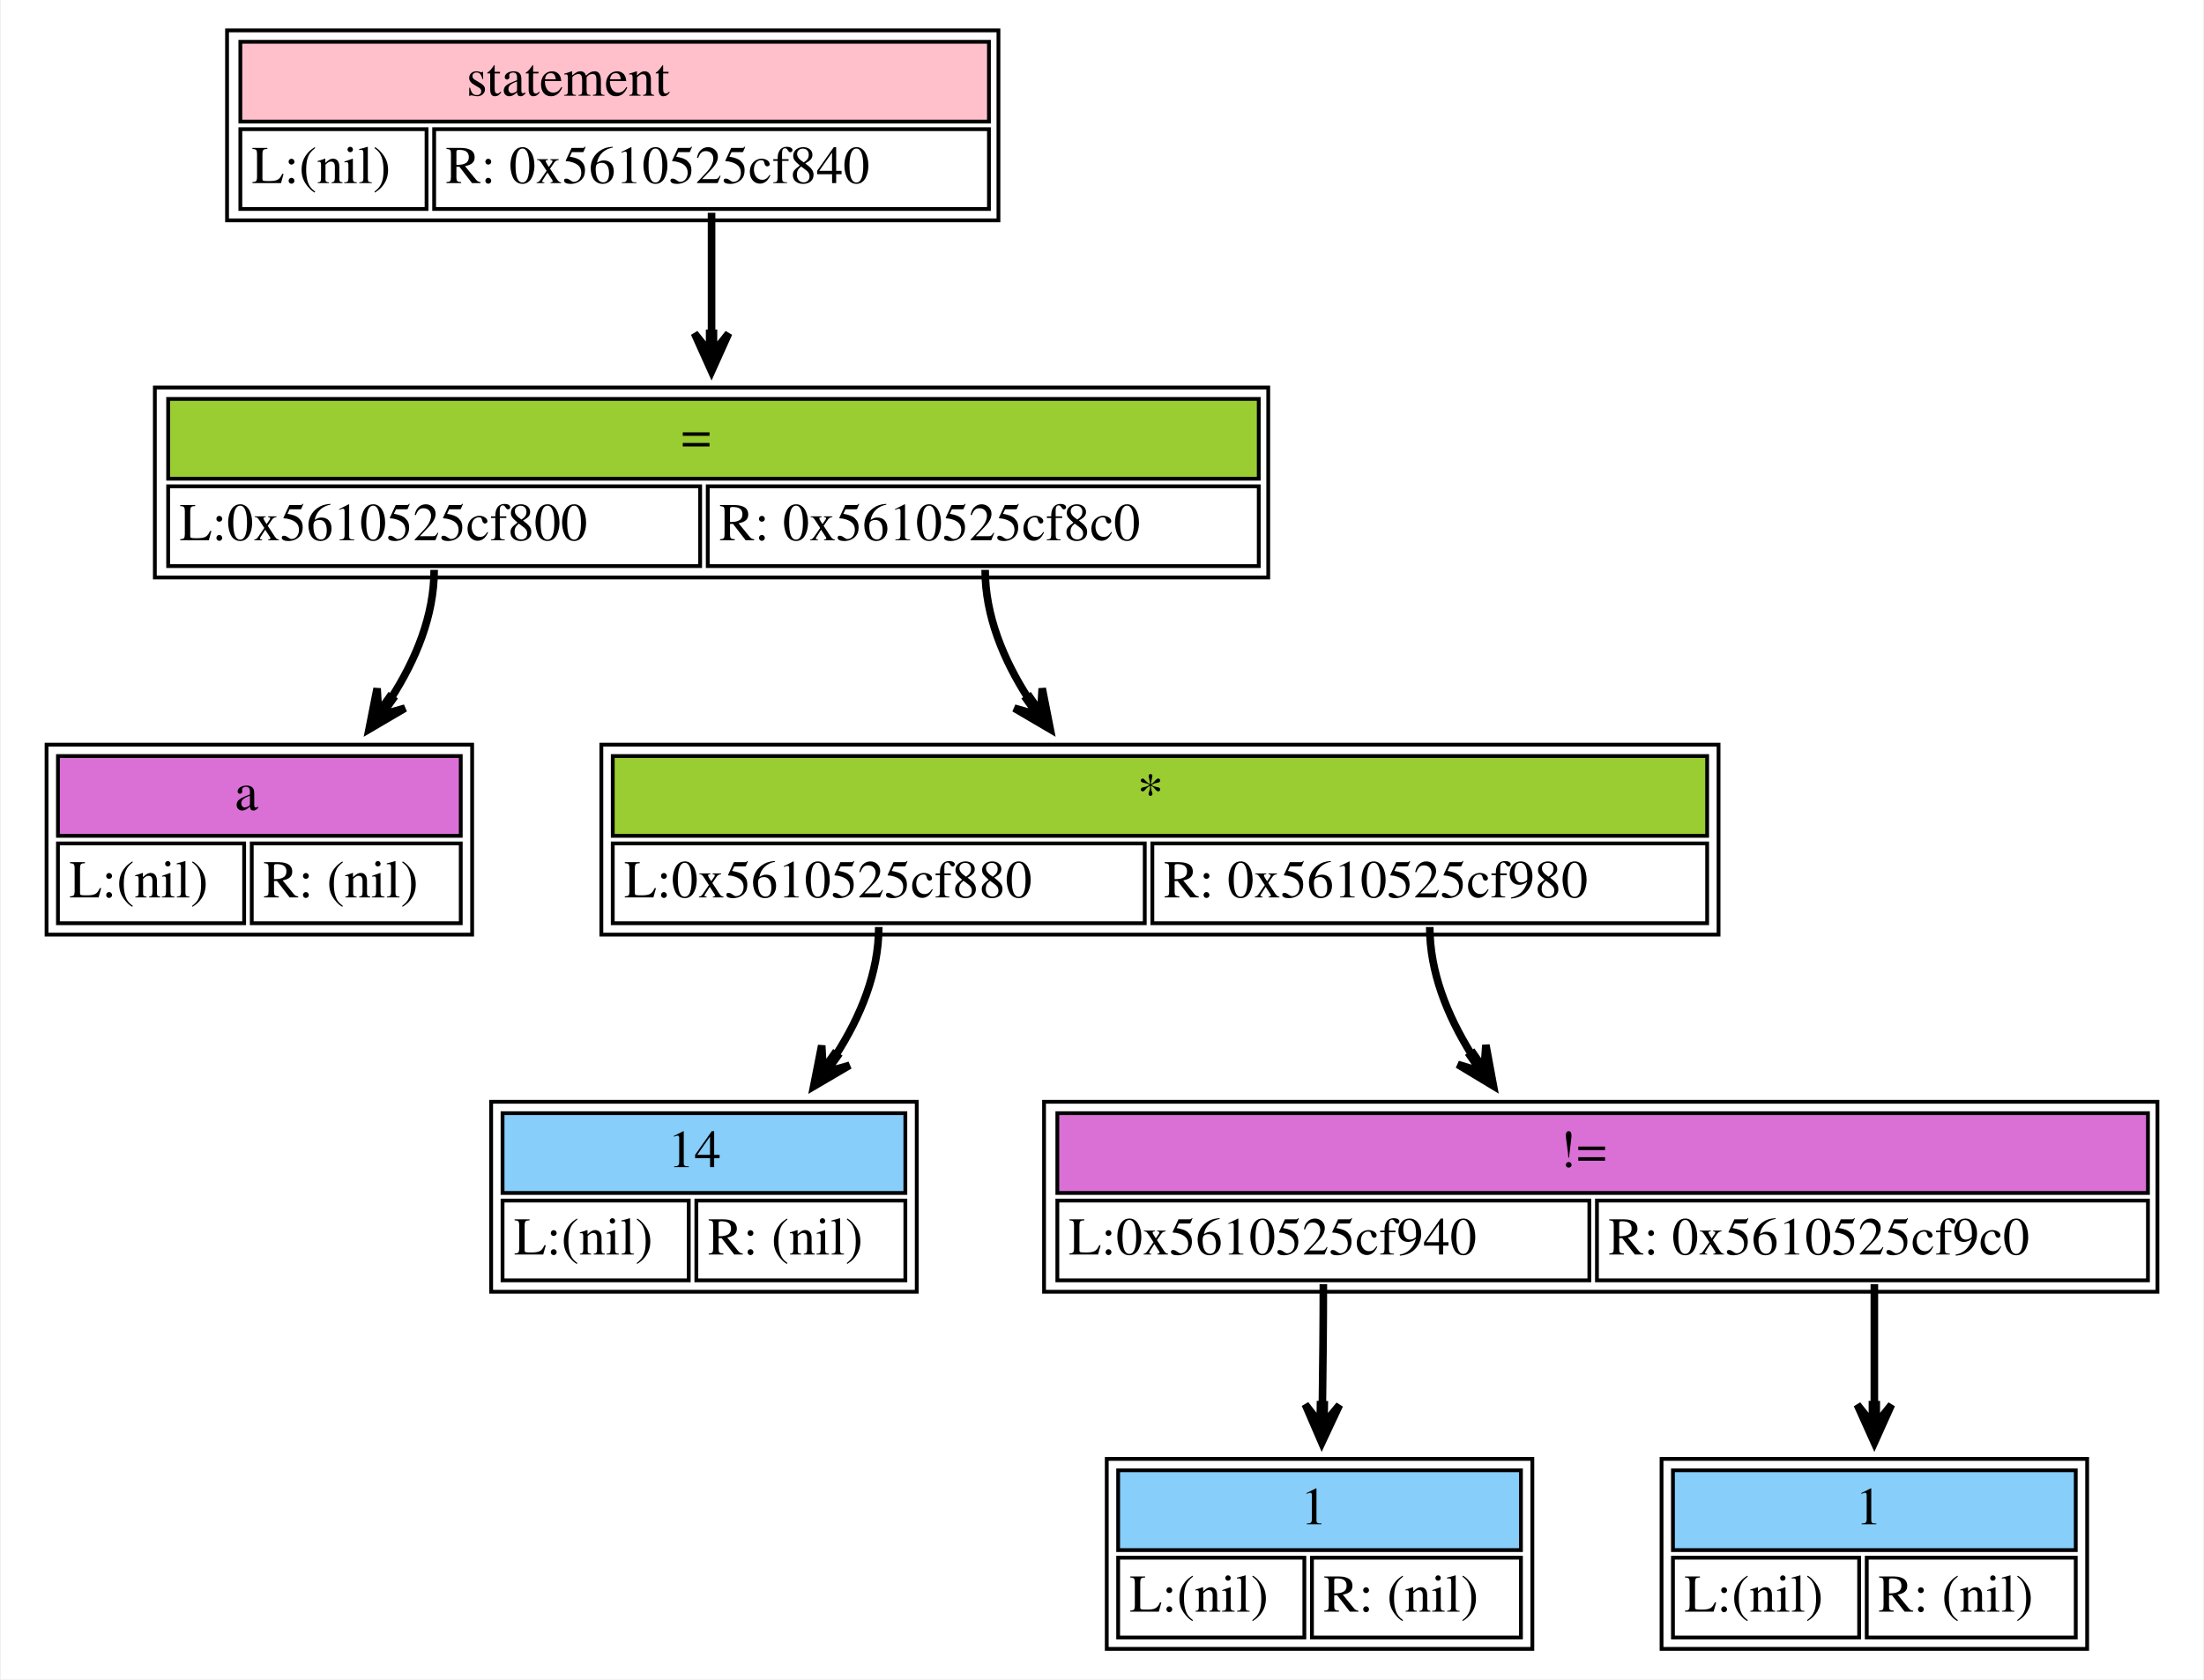
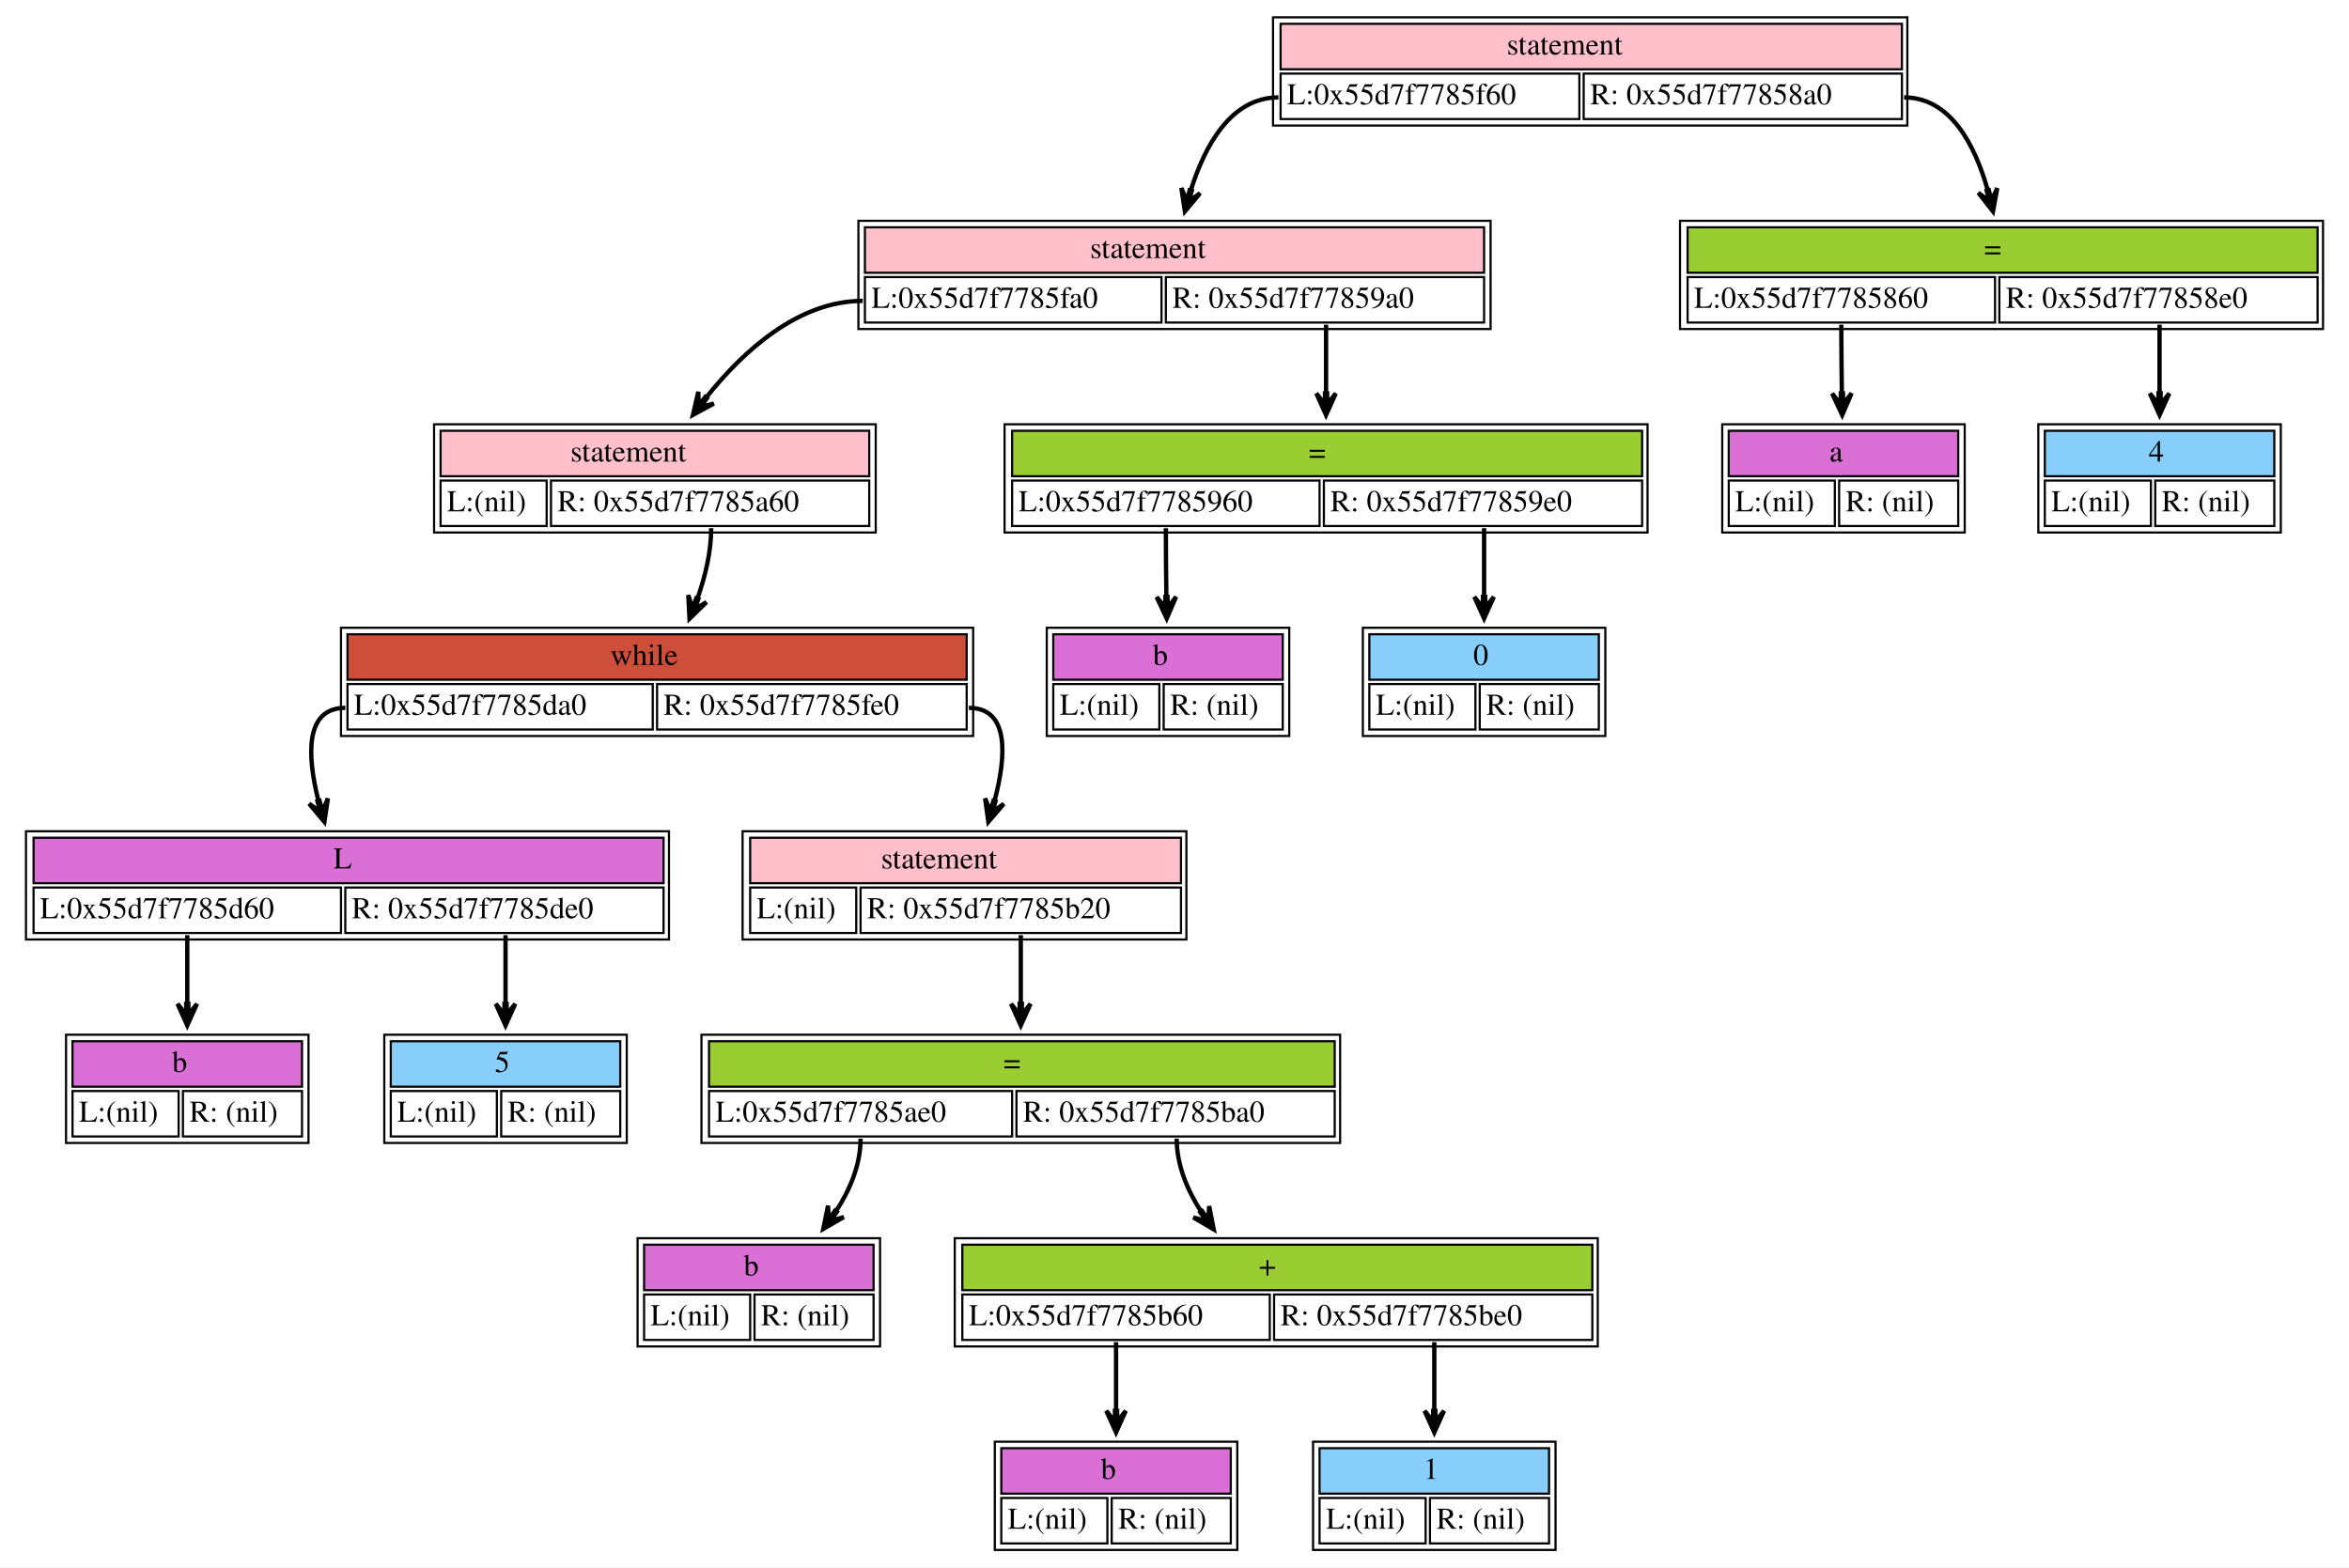
- <svg xmlns="http://www.w3.org/2000/svg" width="580pt" height="442pt" viewBox="0.00 0.00 579.50 442.00">
-   <g id="graph0" class="graph" transform="scale(1 1) rotate(0) translate(4 438)">
-     <polygon fill="white" stroke="transparent" points="-4,4 -4,-438 575.5,-438 575.5,4 -4,4" />
+ <svg xmlns="http://www.w3.org/2000/svg" width="1085pt" height="724pt" viewBox="0.00 0.00 1085.00 724.00">
+   <g id="graph0" class="graph" transform="scale(1 1) rotate(0) translate(4 720)">
+     <polygon fill="white" stroke="transparent" points="-4,4 -4,-720 1081,-720 1081,4 -4,4" />
    <g id="node1" class="node">
-       <polygon fill="pink" stroke="transparent" points="59,-406 59,-427 256,-427 256,-406 59,-406" />
-       <polygon fill="none" stroke="black" points="59,-406 59,-427 256,-427 256,-406 59,-406" />
-       <text text-anchor="start" x="118.5" y="-412.8" font-family="Times,serif" font-size="14.00"> statement</text>
-       <polygon fill="none" stroke="black" points="59,-383 59,-404 108,-404 108,-383 59,-383" />
-       <text text-anchor="start" x="62" y="-389.8" font-family="Times,serif" font-size="14.00">L:(nil)</text>
-       <polygon fill="none" stroke="black" points="110,-383 110,-404 256,-404 256,-383 110,-383" />
-       <text text-anchor="start" x="113" y="-389.8" font-family="Times,serif" font-size="14.00">R: 0x5610525cf840</text>
-       <polygon fill="none" stroke="black" points="55.5,-380 55.5,-430 258.5,-430 258.5,-380 55.5,-380" />
+       <polygon fill="pink" stroke="transparent" points="199.5,-500 199.5,-521 397.5,-521 397.5,-500 199.5,-500" />
+       <polygon fill="none" stroke="black" points="199.5,-500 199.5,-521 397.5,-521 397.5,-500 199.5,-500" />
+       <text text-anchor="start" x="259.5" y="-506.8" font-family="Times,serif" font-size="14.00"> statement</text>
+       <polygon fill="none" stroke="black" points="199.5,-477 199.5,-498 248.5,-498 248.5,-477 199.5,-477" />
+       <text text-anchor="start" x="202.5" y="-483.8" font-family="Times,serif" font-size="14.00">L:(nil)</text>
+       <polygon fill="none" stroke="black" points="250.5,-477 250.5,-498 397.5,-498 397.5,-477 250.5,-477" />
+       <text text-anchor="start" x="253.5" y="-483.8" font-family="Times,serif" font-size="14.00">R: 0x55d7f7785a60</text>
+       <polygon fill="none" stroke="black" points="196.5,-474 196.5,-524 400.5,-524 400.5,-474 196.5,-474" />
    </g>
    <g id="node2" class="node">
-       <polygon fill="#9acd32" stroke="transparent" points="40,-312 40,-333 327,-333 327,-312 40,-312" />
-       <polygon fill="none" stroke="black" points="40,-312 40,-333 327,-333 327,-312 40,-312" />
-       <text text-anchor="start" x="175" y="-318.8" font-family="Times,serif" font-size="14.00"> =</text>
-       <polygon fill="none" stroke="black" points="40,-289 40,-310 180,-310 180,-289 40,-289" />
-       <text text-anchor="start" x="43" y="-295.8" font-family="Times,serif" font-size="14.00">L:0x5610525cf800</text>
-       <polygon fill="none" stroke="black" points="182,-289 182,-310 327,-310 327,-289 182,-289" />
-       <text text-anchor="start" x="185" y="-295.8" font-family="Times,serif" font-size="14.00">R: 0x5610525cf8c0</text>
-       <polygon fill="none" stroke="black" points="36.5,-286 36.5,-336 329.5,-336 329.5,-286 36.5,-286" />
+       <polygon fill="#cd4f39" stroke="transparent" points="156.5,-406 156.5,-427 442.5,-427 442.5,-406 156.5,-406" />
+       <polygon fill="none" stroke="black" points="156.5,-406 156.5,-427 442.5,-427 442.5,-406 156.5,-406" />
+       <text text-anchor="start" x="278" y="-412.8" font-family="Times,serif" font-size="14.00"> while</text>
+       <polygon fill="none" stroke="black" points="156.5,-383 156.5,-404 297.5,-404 297.5,-383 156.5,-383" />
+       <text text-anchor="start" x="159.5" y="-389.8" font-family="Times,serif" font-size="14.00">L:0x55d7f7785da0</text>
+       <polygon fill="none" stroke="black" points="299.5,-383 299.5,-404 442.5,-404 442.5,-383 299.5,-383" />
+       <text text-anchor="start" x="302.5" y="-389.8" font-family="Times,serif" font-size="14.00">R: 0x55d7f7785fe0</text>
+       <polygon fill="none" stroke="black" points="153.5,-380 153.5,-430 445.5,-430 445.5,-380 153.5,-380" />
    </g>
    <g id="edge1" class="edge">
-       <path fill="none" stroke="black" stroke-width="2" d="M183,-382C183,-371.81 183,-360.78 183,-350.56" />
-       <polygon fill="black" stroke="black" stroke-width="2" points="183,-340.27 187.5,-350.27 183.5,-345.27 183.5,-350.27 183,-350.27 182.5,-350.27 182.5,-345.27 178.5,-350.27 183,-340.27 183,-340.27" />
+       <path fill="none" stroke="black" stroke-width="2" d="M324.5,-476C324.5,-465.15 321.8,-453.87 318.18,-443.61" />
+       <polygon fill="black" stroke="black" stroke-width="2" points="314.48,-434.15 322.31,-441.82 316.76,-438.62 318.58,-443.28 318.12,-443.46 317.65,-443.64 315.83,-438.98 313.92,-445.1 314.48,-434.15 314.48,-434.15" />
+     </g>
+     <g id="node4" class="node">
+       <polygon fill="orchid" stroke="transparent" points="11.5,-312 11.5,-333 302.5,-333 302.5,-312 11.5,-312" />
+       <polygon fill="none" stroke="black" points="11.5,-312 11.5,-333 302.5,-333 302.5,-312 11.5,-312" />
+       <text text-anchor="start" x="150" y="-318.8" font-family="Times,serif" font-size="14.00"> L</text>
+       <polygon fill="none" stroke="black" points="11.5,-289 11.5,-310 153.5,-310 153.5,-289 11.5,-289" />
+       <text text-anchor="start" x="14.5" y="-295.8" font-family="Times,serif" font-size="14.00">L:0x55d7f7785d60</text>
+       <polygon fill="none" stroke="black" points="155.5,-289 155.5,-310 302.5,-310 302.5,-289 155.5,-289" />
+       <text text-anchor="start" x="158.5" y="-295.8" font-family="Times,serif" font-size="14.00">R: 0x55d7f7785de0</text>
+       <polygon fill="none" stroke="black" points="8,-286 8,-336 305,-336 305,-286 8,-286" />
+     </g>
+     <g id="edge4" class="edge">
+       <path fill="none" stroke="black" stroke-width="2" d="M155.5,-393C136.8,-393 137.8,-371.16 143.07,-350.15" />
+       <polygon fill="black" stroke="black" stroke-width="2" points="145.84,-340.33 147.46,-351.18 144.96,-345.28 143.61,-350.09 143.12,-349.96 142.64,-349.82 144,-345.01 138.79,-348.74 145.84,-340.33 145.84,-340.33" />
+     </g>
+     <g id="node6" class="node">
+       <polygon fill="pink" stroke="transparent" points="342.5,-312 342.5,-333 541.5,-333 541.5,-312 342.5,-312" />
+       <polygon fill="none" stroke="black" points="342.5,-312 342.5,-333 541.5,-333 541.5,-312 342.5,-312" />
+       <text text-anchor="start" x="403" y="-318.8" font-family="Times,serif" font-size="14.00"> statement</text>
+       <polygon fill="none" stroke="black" points="342.5,-289 342.5,-310 391.5,-310 391.5,-289 342.5,-289" />
+       <text text-anchor="start" x="345.5" y="-295.8" font-family="Times,serif" font-size="14.00">L:(nil)</text>
+       <polygon fill="none" stroke="black" points="393.5,-289 393.5,-310 541.5,-310 541.5,-289 393.5,-289" />
+       <text text-anchor="start" x="396.5" y="-295.8" font-family="Times,serif" font-size="14.00">R: 0x55d7f7785b20</text>
+       <polygon fill="none" stroke="black" points="339,-286 339,-336 544,-336 544,-286 339,-286" />
+     </g>
+     <g id="edge5" class="edge">
+       <path fill="none" stroke="black" stroke-width="2" d="M443.5,-393C462.2,-393 460.94,-371.16 455.41,-350.15" />
+       <polygon fill="black" stroke="black" stroke-width="2" points="452.52,-340.33 459.65,-348.65 454.41,-344.99 455.82,-349.78 455.34,-349.92 454.86,-350.06 453.45,-345.27 451.02,-351.19 452.52,-340.33 452.52,-340.33" />
    </g>
    <g id="node3" class="node">
-       <polygon fill="orchid" stroke="transparent" points="11,-218 11,-239 117,-239 117,-218 11,-218" />
-       <polygon fill="none" stroke="black" points="11,-218 11,-239 117,-239 117,-218 11,-218" />
-       <text text-anchor="start" x="57.5" y="-224.8" font-family="Times,serif" font-size="14.00"> a</text>
-       <polygon fill="none" stroke="black" points="11,-195 11,-216 60,-216 60,-195 11,-195" />
-       <text text-anchor="start" x="14" y="-201.8" font-family="Times,serif" font-size="14.00">L:(nil)</text>
-       <polygon fill="none" stroke="black" points="62,-195 62,-216 117,-216 117,-195 62,-195" />
-       <text text-anchor="start" x="65" y="-201.8" font-family="Times,serif" font-size="14.00">R: (nil)</text>
-       <polygon fill="none" stroke="black" points="8,-192 8,-242 120,-242 120,-192 8,-192" />
+       <polygon fill="orchid" stroke="transparent" points="29.5,-218 29.5,-239 135.5,-239 135.5,-218 29.5,-218" />
+       <polygon fill="none" stroke="black" points="29.5,-218 29.5,-239 135.5,-239 135.5,-218 29.5,-218" />
+       <text text-anchor="start" x="75.5" y="-224.8" font-family="Times,serif" font-size="14.00"> b</text>
+       <polygon fill="none" stroke="black" points="29.5,-195 29.5,-216 78.5,-216 78.5,-195 29.5,-195" />
+       <text text-anchor="start" x="32.5" y="-201.8" font-family="Times,serif" font-size="14.00">L:(nil)</text>
+       <polygon fill="none" stroke="black" points="80.5,-195 80.5,-216 135.5,-216 135.5,-195 80.5,-195" />
+       <text text-anchor="start" x="83.5" y="-201.8" font-family="Times,serif" font-size="14.00">R: (nil)</text>
+       <polygon fill="none" stroke="black" points="26.5,-192 26.5,-242 138.5,-242 138.5,-192 26.5,-192" />
    </g>
    <g id="edge2" class="edge">
-       <path fill="none" stroke="black" stroke-width="2" d="M110,-288C110,-275.96 105.19,-264.38 98.67,-254.23" />
-       <polygon fill="black" stroke="black" stroke-width="2" points="92.87,-246.06 102.33,-251.61 96.17,-249.85 99.07,-253.92 98.66,-254.21 98.25,-254.5 95.36,-250.42 94.99,-256.82 92.87,-246.06 92.87,-246.06" />
-     </g>
-     <g id="node4" class="node">
-       <polygon fill="#9acd32" stroke="transparent" points="157,-218 157,-239 445,-239 445,-218 157,-218" />
-       <polygon fill="none" stroke="black" points="157,-218 157,-239 445,-239 445,-218 157,-218" />
-       <text text-anchor="start" x="295" y="-224.8" font-family="Times,serif" font-size="14.00"> *</text>
-       <polygon fill="none" stroke="black" points="157,-195 157,-216 297,-216 297,-195 157,-195" />
-       <text text-anchor="start" x="160" y="-201.8" font-family="Times,serif" font-size="14.00">L:0x5610525cf880</text>
-       <polygon fill="none" stroke="black" points="299,-195 299,-216 445,-216 445,-195 299,-195" />
-       <text text-anchor="start" x="302" y="-201.8" font-family="Times,serif" font-size="14.00">R: 0x5610525cf980</text>
-       <polygon fill="none" stroke="black" points="154,-192 154,-242 448,-242 448,-192 154,-192" />
+       <path fill="none" stroke="black" stroke-width="2" d="M82.5,-288C82.5,-277.81 82.5,-266.78 82.5,-256.56" />
+       <polygon fill="black" stroke="black" stroke-width="2" points="82.5,-246.27 87,-256.27 83,-251.27 83,-256.27 82.5,-256.27 82,-256.27 82,-251.27 78,-256.27 82.5,-246.27 82.5,-246.27" />
+     </g>
+     <g id="node5" class="node">
+       <polygon fill="lightskyblue" stroke="transparent" points="176.5,-218 176.5,-239 282.5,-239 282.5,-218 176.5,-218" />
+       <polygon fill="none" stroke="black" points="176.5,-218 176.5,-239 282.5,-239 282.5,-218 176.5,-218" />
+       <text text-anchor="start" x="224.5" y="-224.8" font-family="Times,serif" font-size="14.00">5</text>
+       <polygon fill="none" stroke="black" points="176.5,-195 176.5,-216 225.5,-216 225.5,-195 176.5,-195" />
+       <text text-anchor="start" x="179.5" y="-201.8" font-family="Times,serif" font-size="14.00">L:(nil)</text>
+       <polygon fill="none" stroke="black" points="227.5,-195 227.5,-216 282.5,-216 282.5,-195 227.5,-195" />
+       <text text-anchor="start" x="230.5" y="-201.8" font-family="Times,serif" font-size="14.00">R: (nil)</text>
+       <polygon fill="none" stroke="black" points="173.5,-192 173.5,-242 285.5,-242 285.5,-192 173.5,-192" />
    </g>
    <g id="edge3" class="edge">
-       <path fill="none" stroke="black" stroke-width="2" d="M255,-288C255,-275.96 259.81,-264.38 266.33,-254.23" />
-       <polygon fill="black" stroke="black" stroke-width="2" points="272.13,-246.06 270.01,-256.82 269.64,-250.42 266.75,-254.5 266.34,-254.21 265.93,-253.92 268.83,-249.85 262.67,-251.61 272.13,-246.06 272.13,-246.06" />
-     </g>
-     <g id="node5" class="node">
-       <polygon fill="lightskyblue" stroke="transparent" points="128,-124 128,-145 234,-145 234,-124 128,-124" />
-       <polygon fill="none" stroke="black" points="128,-124 128,-145 234,-145 234,-124 128,-124" />
-       <text text-anchor="start" x="171.5" y="-130.8" font-family="Times,serif" font-size="14.00">14</text>
-       <polygon fill="none" stroke="black" points="128,-101 128,-122 177,-122 177,-101 128,-101" />
-       <text text-anchor="start" x="131" y="-107.8" font-family="Times,serif" font-size="14.00">L:(nil)</text>
-       <polygon fill="none" stroke="black" points="179,-101 179,-122 234,-122 234,-101 179,-101" />
-       <text text-anchor="start" x="182" y="-107.8" font-family="Times,serif" font-size="14.00">R: (nil)</text>
-       <polygon fill="none" stroke="black" points="125,-98 125,-148 237,-148 237,-98 125,-98" />
-     </g>
-     <g id="edge4" class="edge">
-       <path fill="none" stroke="black" stroke-width="2" d="M227,-194C227,-181.96 222.19,-170.38 215.67,-160.23" />
-       <polygon fill="black" stroke="black" stroke-width="2" points="209.87,-152.06 219.33,-157.61 213.17,-155.85 216.07,-159.92 215.66,-160.21 215.25,-160.5 212.36,-156.42 211.99,-162.82 209.87,-152.06 209.87,-152.06" />
-     </g>
-     <g id="node6" class="node">
-       <polygon fill="orchid" stroke="transparent" points="274,-124 274,-145 561,-145 561,-124 274,-124" />
-       <polygon fill="none" stroke="black" points="274,-124 274,-145 561,-145 561,-124 274,-124" />
-       <text text-anchor="start" x="406" y="-130.8" font-family="Times,serif" font-size="14.00"> !=</text>
-       <polygon fill="none" stroke="black" points="274,-101 274,-122 414,-122 414,-101 274,-101" />
-       <text text-anchor="start" x="277" y="-107.8" font-family="Times,serif" font-size="14.00">L:0x5610525cf940</text>
-       <polygon fill="none" stroke="black" points="416,-101 416,-122 561,-122 561,-101 416,-101" />
-       <text text-anchor="start" x="419" y="-107.8" font-family="Times,serif" font-size="14.00">R: 0x5610525cf9c0</text>
-       <polygon fill="none" stroke="black" points="270.5,-98 270.5,-148 563.5,-148 563.5,-98 270.5,-98" />
-     </g>
-     <g id="edge5" class="edge">
-       <path fill="none" stroke="black" stroke-width="2" d="M372,-194C372,-182.16 376.62,-170.72 382.89,-160.64" />
-       <polygon fill="black" stroke="black" stroke-width="2" points="388.76,-152.16 386.77,-162.95 386.32,-156.56 383.48,-160.67 383.07,-160.39 382.66,-160.1 385.5,-155.99 379.37,-157.83 388.76,-152.16 388.76,-152.16" />
+       <path fill="none" stroke="black" stroke-width="2" d="M229.5,-288C229.5,-277.81 229.5,-266.78 229.5,-256.56" />
+       <polygon fill="black" stroke="black" stroke-width="2" points="229.5,-246.27 234,-256.27 230,-251.27 230,-256.27 229.5,-256.27 229,-256.27 229,-251.27 225,-256.27 229.5,-246.27 229.5,-246.27" />
    </g>
    <g id="node7" class="node">
-       <polygon fill="lightskyblue" stroke="transparent" points="290,-30 290,-51 396,-51 396,-30 290,-30" />
-       <polygon fill="none" stroke="black" points="290,-30 290,-51 396,-51 396,-30 290,-30" />
-       <text text-anchor="start" x="338" y="-36.8" font-family="Times,serif" font-size="14.00">1</text>
-       <polygon fill="none" stroke="black" points="290,-7 290,-28 339,-28 339,-7 290,-7" />
-       <text text-anchor="start" x="293" y="-13.8" font-family="Times,serif" font-size="14.00">L:(nil)</text>
-       <polygon fill="none" stroke="black" points="341,-7 341,-28 396,-28 396,-7 341,-7" />
-       <text text-anchor="start" x="344" y="-13.8" font-family="Times,serif" font-size="14.00">R: (nil)</text>
-       <polygon fill="none" stroke="black" points="287,-4 287,-54 399,-54 399,-4 287,-4" />
+       <polygon fill="#9acd32" stroke="transparent" points="323.5,-218 323.5,-239 612.5,-239 612.5,-218 323.5,-218" />
+       <polygon fill="none" stroke="black" points="323.5,-218 323.5,-239 612.5,-239 612.5,-218 323.5,-218" />
+       <text text-anchor="start" x="459.5" y="-224.8" font-family="Times,serif" font-size="14.00"> =</text>
+       <polygon fill="none" stroke="black" points="323.5,-195 323.5,-216 463.5,-216 463.5,-195 323.5,-195" />
+       <text text-anchor="start" x="326.5" y="-201.8" font-family="Times,serif" font-size="14.00">L:0x55d7f7785ae0</text>
+       <polygon fill="none" stroke="black" points="465.5,-195 465.5,-216 612.5,-216 612.5,-195 465.5,-195" />
+       <text text-anchor="start" x="468.5" y="-201.8" font-family="Times,serif" font-size="14.00">R: 0x55d7f7785ba0</text>
+       <polygon fill="none" stroke="black" points="320,-192 320,-242 615,-242 615,-192 320,-192" />
    </g>
    <g id="edge6" class="edge">
-       <path fill="none" stroke="black" stroke-width="2" d="M344,-100C344,-89.81 343.89,-78.78 343.75,-68.56" />
-       <polygon fill="black" stroke="black" stroke-width="2" points="343.59,-58.27 348.24,-68.2 344.17,-63.26 344.24,-68.26 343.74,-68.27 343.24,-68.27 343.17,-63.28 339.24,-68.34 343.59,-58.27 343.59,-58.27" />
+       <path fill="none" stroke="black" stroke-width="2" d="M467.5,-288C467.5,-277.81 467.5,-266.78 467.5,-256.56" />
+       <polygon fill="black" stroke="black" stroke-width="2" points="467.5,-246.27 472,-256.27 468,-251.27 468,-256.27 467.5,-256.27 467,-256.27 467,-251.27 463,-256.27 467.5,-246.27 467.5,-246.27" />
    </g>
    <g id="node8" class="node">
-       <polygon fill="lightskyblue" stroke="transparent" points="436,-30 436,-51 542,-51 542,-30 436,-30" />
-       <polygon fill="none" stroke="black" points="436,-30 436,-51 542,-51 542,-30 436,-30" />
-       <text text-anchor="start" x="484" y="-36.8" font-family="Times,serif" font-size="14.00">1</text>
-       <polygon fill="none" stroke="black" points="436,-7 436,-28 485,-28 485,-7 436,-7" />
-       <text text-anchor="start" x="439" y="-13.8" font-family="Times,serif" font-size="14.00">L:(nil)</text>
-       <polygon fill="none" stroke="black" points="487,-7 487,-28 542,-28 542,-7 487,-7" />
-       <text text-anchor="start" x="490" y="-13.8" font-family="Times,serif" font-size="14.00">R: (nil)</text>
-       <polygon fill="none" stroke="black" points="433,-4 433,-54 545,-54 545,-4 433,-4" />
+       <polygon fill="orchid" stroke="transparent" points="293.5,-124 293.5,-145 399.5,-145 399.5,-124 293.5,-124" />
+       <polygon fill="none" stroke="black" points="293.5,-124 293.5,-145 399.5,-145 399.5,-124 293.5,-124" />
+       <text text-anchor="start" x="339.5" y="-130.8" font-family="Times,serif" font-size="14.00"> b</text>
+       <polygon fill="none" stroke="black" points="293.5,-101 293.5,-122 342.5,-122 342.5,-101 293.5,-101" />
+       <text text-anchor="start" x="296.5" y="-107.8" font-family="Times,serif" font-size="14.00">L:(nil)</text>
+       <polygon fill="none" stroke="black" points="344.5,-101 344.5,-122 399.5,-122 399.5,-101 344.5,-101" />
+       <text text-anchor="start" x="347.5" y="-107.8" font-family="Times,serif" font-size="14.00">R: (nil)</text>
+       <polygon fill="none" stroke="black" points="290.5,-98 290.5,-148 402.5,-148 402.5,-98 290.5,-98" />
    </g>
    <g id="edge7" class="edge">
-       <path fill="none" stroke="black" stroke-width="2" d="M489,-100C489,-89.81 489,-78.78 489,-68.56" />
-       <polygon fill="black" stroke="black" stroke-width="2" points="489,-58.27 493.5,-68.27 489.5,-63.27 489.5,-68.27 489,-68.27 488.5,-68.27 488.5,-63.27 484.5,-68.27 489,-58.27 489,-58.27" />
+       <path fill="none" stroke="black" stroke-width="2" d="M393.5,-194C393.5,-181.99 388.67,-170.49 382.12,-160.41" />
+       <polygon fill="black" stroke="black" stroke-width="2" points="376.27,-152.29 385.76,-157.77 379.59,-156.05 382.52,-160.11 382.11,-160.4 381.71,-160.7 378.78,-156.64 378.46,-163.03 376.27,-152.29 376.27,-152.29" />
+     </g>
+     <g id="node9" class="node">
+       <polygon fill="#9acd32" stroke="transparent" points="440.5,-124 440.5,-145 731.5,-145 731.5,-124 440.5,-124" />
+       <polygon fill="none" stroke="black" points="440.5,-124 440.5,-145 731.5,-145 731.5,-124 440.5,-124" />
+       <text text-anchor="start" x="577.5" y="-130.8" font-family="Times,serif" font-size="14.00"> +</text>
+       <polygon fill="none" stroke="black" points="440.5,-101 440.5,-122 582.5,-122 582.5,-101 440.5,-101" />
+       <text text-anchor="start" x="443.5" y="-107.8" font-family="Times,serif" font-size="14.00">L:0x55d7f7785b60</text>
+       <polygon fill="none" stroke="black" points="584.5,-101 584.5,-122 731.5,-122 731.5,-101 584.5,-101" />
+       <text text-anchor="start" x="587.5" y="-107.8" font-family="Times,serif" font-size="14.00">R: 0x55d7f7785be0</text>
+       <polygon fill="none" stroke="black" points="437,-98 437,-148 734,-148 734,-98 437,-98" />
+     </g>
+     <g id="edge8" class="edge">
+       <path fill="none" stroke="black" stroke-width="2" d="M539.5,-194C539.5,-181.96 544.31,-170.38 550.83,-160.23" />
+       <polygon fill="black" stroke="black" stroke-width="2" points="556.63,-152.06 554.51,-162.82 554.14,-156.42 551.25,-160.5 550.84,-160.21 550.43,-159.92 553.33,-155.85 547.17,-157.61 556.63,-152.06 556.63,-152.06" />
+     </g>
+     <g id="node10" class="node">
+       <polygon fill="orchid" stroke="transparent" points="458.5,-30 458.5,-51 564.5,-51 564.5,-30 458.5,-30" />
+       <polygon fill="none" stroke="black" points="458.5,-30 458.5,-51 564.5,-51 564.5,-30 458.5,-30" />
+       <text text-anchor="start" x="504.5" y="-36.8" font-family="Times,serif" font-size="14.00"> b</text>
+       <polygon fill="none" stroke="black" points="458.5,-7 458.5,-28 507.5,-28 507.5,-7 458.5,-7" />
+       <text text-anchor="start" x="461.5" y="-13.8" font-family="Times,serif" font-size="14.00">L:(nil)</text>
+       <polygon fill="none" stroke="black" points="509.5,-7 509.5,-28 564.5,-28 564.5,-7 509.5,-7" />
+       <text text-anchor="start" x="512.5" y="-13.8" font-family="Times,serif" font-size="14.00">R: (nil)</text>
+       <polygon fill="none" stroke="black" points="455.5,-4 455.5,-54 567.5,-54 567.5,-4 455.5,-4" />
+     </g>
+     <g id="edge9" class="edge">
+       <path fill="none" stroke="black" stroke-width="2" d="M511.5,-100C511.5,-89.81 511.5,-78.78 511.5,-68.56" />
+       <polygon fill="black" stroke="black" stroke-width="2" points="511.5,-58.27 516,-68.27 512,-63.27 512,-68.27 511.5,-68.27 511,-68.27 511,-63.27 507,-68.27 511.5,-58.27 511.5,-58.27" />
+     </g>
+     <g id="node11" class="node">
+       <polygon fill="lightskyblue" stroke="transparent" points="605.5,-30 605.5,-51 711.5,-51 711.5,-30 605.5,-30" />
+       <polygon fill="none" stroke="black" points="605.5,-30 605.5,-51 711.5,-51 711.5,-30 605.5,-30" />
+       <text text-anchor="start" x="653.5" y="-36.8" font-family="Times,serif" font-size="14.00">1</text>
+       <polygon fill="none" stroke="black" points="605.5,-7 605.5,-28 654.5,-28 654.5,-7 605.5,-7" />
+       <text text-anchor="start" x="608.5" y="-13.8" font-family="Times,serif" font-size="14.00">L:(nil)</text>
+       <polygon fill="none" stroke="black" points="656.5,-7 656.5,-28 711.5,-28 711.5,-7 656.5,-7" />
+       <text text-anchor="start" x="659.5" y="-13.8" font-family="Times,serif" font-size="14.00">R: (nil)</text>
+       <polygon fill="none" stroke="black" points="602.5,-4 602.5,-54 714.5,-54 714.5,-4 602.5,-4" />
+     </g>
+     <g id="edge10" class="edge">
+       <path fill="none" stroke="black" stroke-width="2" d="M658.5,-100C658.5,-89.81 658.5,-78.78 658.5,-68.56" />
+       <polygon fill="black" stroke="black" stroke-width="2" points="658.5,-58.27 663,-68.27 659,-63.27 659,-68.27 658.5,-68.27 658,-68.27 658,-63.27 654,-68.27 658.5,-58.27 658.5,-58.27" />
+     </g>
+     <g id="node12" class="node">
+       <polygon fill="pink" stroke="transparent" points="395.5,-594 395.5,-615 681.5,-615 681.5,-594 395.5,-594" />
+       <polygon fill="none" stroke="black" points="395.5,-594 395.5,-615 681.5,-615 681.5,-594 395.5,-594" />
+       <text text-anchor="start" x="499.5" y="-600.8" font-family="Times,serif" font-size="14.00"> statement</text>
+       <polygon fill="none" stroke="black" points="395.5,-571 395.5,-592 532.5,-592 532.5,-571 395.5,-571" />
+       <text text-anchor="start" x="398.5" y="-577.8" font-family="Times,serif" font-size="14.00">L:0x55d7f7785fa0</text>
+       <polygon fill="none" stroke="black" points="534.5,-571 534.5,-592 681.5,-592 681.5,-571 534.5,-571" />
+       <text text-anchor="start" x="537.5" y="-577.8" font-family="Times,serif" font-size="14.00">R: 0x55d7f77859a0</text>
+       <polygon fill="none" stroke="black" points="392.5,-568 392.5,-618 684.5,-618 684.5,-568 392.5,-568" />
+     </g>
+     <g id="edge11" class="edge">
+       <path fill="none" stroke="black" stroke-width="2" d="M394.5,-581C364.72,-581 339.4,-557.95 322.25,-536.45" />
+       <polygon fill="black" stroke="black" stroke-width="2" points="316.08,-528.33 325.71,-533.57 319.5,-532.01 322.53,-535.99 322.13,-536.29 321.73,-536.6 318.71,-532.61 318.55,-539.02 316.08,-528.33 316.08,-528.33" />
+     </g>
+     <g id="node13" class="node">
+       <polygon fill="#9acd32" stroke="transparent" points="463.5,-500 463.5,-521 754.5,-521 754.5,-500 463.5,-500" />
+       <polygon fill="none" stroke="black" points="463.5,-500 463.5,-521 754.5,-521 754.5,-500 463.5,-500" />
+       <text text-anchor="start" x="600.5" y="-506.8" font-family="Times,serif" font-size="14.00"> =</text>
+       <polygon fill="none" stroke="black" points="463.5,-477 463.5,-498 605.5,-498 605.5,-477 463.5,-477" />
+       <text text-anchor="start" x="466.5" y="-483.8" font-family="Times,serif" font-size="14.00">L:0x55d7f7785960</text>
+       <polygon fill="none" stroke="black" points="607.5,-477 607.5,-498 754.5,-498 754.5,-477 607.5,-477" />
+       <text text-anchor="start" x="610.5" y="-483.8" font-family="Times,serif" font-size="14.00">R: 0x55d7f77859e0</text>
+       <polygon fill="none" stroke="black" points="460,-474 460,-524 757,-524 757,-474 460,-474" />
+     </g>
+     <g id="edge12" class="edge">
+       <path fill="none" stroke="black" stroke-width="2" d="M608.5,-570C608.5,-559.81 608.5,-548.78 608.5,-538.56" />
+       <polygon fill="black" stroke="black" stroke-width="2" points="608.5,-528.27 613,-538.27 609,-533.27 609,-538.27 608.5,-538.27 608,-538.27 608,-533.27 604,-538.27 608.5,-528.27 608.5,-528.27" />
+     </g>
+     <g id="node14" class="node">
+       <polygon fill="orchid" stroke="transparent" points="482.5,-406 482.5,-427 588.5,-427 588.5,-406 482.5,-406" />
+       <polygon fill="none" stroke="black" points="482.5,-406 482.5,-427 588.5,-427 588.5,-406 482.5,-406" />
+       <text text-anchor="start" x="528.5" y="-412.8" font-family="Times,serif" font-size="14.00"> b</text>
+       <polygon fill="none" stroke="black" points="482.5,-383 482.5,-404 531.5,-404 531.5,-383 482.5,-383" />
+       <text text-anchor="start" x="485.5" y="-389.8" font-family="Times,serif" font-size="14.00">L:(nil)</text>
+       <polygon fill="none" stroke="black" points="533.5,-383 533.5,-404 588.5,-404 588.5,-383 533.5,-383" />
+       <text text-anchor="start" x="536.5" y="-389.8" font-family="Times,serif" font-size="14.00">R: (nil)</text>
+       <polygon fill="none" stroke="black" points="479.5,-380 479.5,-430 591.5,-430 591.5,-380 479.5,-380" />
+     </g>
+     <g id="edge13" class="edge">
+       <path fill="none" stroke="black" stroke-width="2" d="M534.5,-476C534.5,-465.81 534.61,-454.78 534.75,-444.56" />
+       <polygon fill="black" stroke="black" stroke-width="2" points="534.91,-434.27 539.26,-444.34 535.33,-439.28 535.26,-444.27 534.76,-444.27 534.26,-444.26 534.33,-439.26 530.26,-444.2 534.91,-434.27 534.91,-434.27" />
+     </g>
+     <g id="node15" class="node">
+       <polygon fill="lightskyblue" stroke="transparent" points="628.5,-406 628.5,-427 734.5,-427 734.5,-406 628.5,-406" />
+       <polygon fill="none" stroke="black" points="628.5,-406 628.5,-427 734.5,-427 734.5,-406 628.5,-406" />
+       <text text-anchor="start" x="676.5" y="-412.8" font-family="Times,serif" font-size="14.00">0</text>
+       <polygon fill="none" stroke="black" points="628.5,-383 628.5,-404 677.5,-404 677.5,-383 628.5,-383" />
+       <text text-anchor="start" x="631.5" y="-389.8" font-family="Times,serif" font-size="14.00">L:(nil)</text>
+       <polygon fill="none" stroke="black" points="679.5,-383 679.5,-404 734.5,-404 734.5,-383 679.5,-383" />
+       <text text-anchor="start" x="682.5" y="-389.8" font-family="Times,serif" font-size="14.00">R: (nil)</text>
+       <polygon fill="none" stroke="black" points="625.5,-380 625.5,-430 737.5,-430 737.5,-380 625.5,-380" />
+     </g>
+     <g id="edge14" class="edge">
+       <path fill="none" stroke="black" stroke-width="2" d="M681.5,-476C681.5,-465.81 681.5,-454.78 681.5,-444.56" />
+       <polygon fill="black" stroke="black" stroke-width="2" points="681.5,-434.27 686,-444.27 682,-439.27 682,-444.27 681.5,-444.27 681,-444.27 681,-439.27 677,-444.27 681.5,-434.27 681.5,-434.27" />
+     </g>
+     <g id="node16" class="node">
+       <polygon fill="pink" stroke="transparent" points="587.5,-688 587.5,-709 874.5,-709 874.5,-688 587.5,-688" />
+       <polygon fill="none" stroke="black" points="587.5,-688 587.5,-709 874.5,-709 874.5,-688 587.5,-688" />
+       <text text-anchor="start" x="692" y="-694.8" font-family="Times,serif" font-size="14.00"> statement</text>
+       <polygon fill="none" stroke="black" points="587.5,-665 587.5,-686 725.5,-686 725.5,-665 587.5,-665" />
+       <text text-anchor="start" x="590.5" y="-671.8" font-family="Times,serif" font-size="14.00">L:0x55d7f7785f60</text>
+       <polygon fill="none" stroke="black" points="727.5,-665 727.5,-686 874.5,-686 874.5,-665 727.5,-665" />
+       <text text-anchor="start" x="730.5" y="-671.8" font-family="Times,serif" font-size="14.00">R: 0x55d7f77858a0</text>
+       <polygon fill="none" stroke="black" points="584,-662 584,-712 877,-712 877,-662 584,-662" />
+     </g>
+     <g id="edge15" class="edge">
+       <path fill="none" stroke="black" stroke-width="2" d="M586.5,-675C564.77,-675 552.66,-653.16 546.05,-632.15" />
+       <polygon fill="black" stroke="black" stroke-width="2" points="543.3,-622.33 550.33,-630.75 545.13,-627.01 546.47,-631.83 545.99,-631.96 545.51,-632.1 544.16,-627.28 541.66,-633.17 543.3,-622.33 543.3,-622.33" />
+     </g>
+     <g id="node17" class="node">
+       <polygon fill="#9acd32" stroke="transparent" points="775.5,-594 775.5,-615 1066.5,-615 1066.5,-594 775.5,-594" />
+       <polygon fill="none" stroke="black" points="775.5,-594 775.5,-615 1066.5,-615 1066.5,-594 775.5,-594" />
+       <text text-anchor="start" x="912.5" y="-600.8" font-family="Times,serif" font-size="14.00"> =</text>
+       <polygon fill="none" stroke="black" points="775.5,-571 775.5,-592 917.5,-592 917.5,-571 775.5,-571" />
+       <text text-anchor="start" x="778.5" y="-577.8" font-family="Times,serif" font-size="14.00">L:0x55d7f7785860</text>
+       <polygon fill="none" stroke="black" points="919.5,-571 919.5,-592 1066.5,-592 1066.5,-571 919.5,-571" />
+       <text text-anchor="start" x="922.5" y="-577.8" font-family="Times,serif" font-size="14.00">R: 0x55d7f77858e0</text>
+       <polygon fill="none" stroke="black" points="772,-568 772,-618 1069,-618 1069,-568 772,-568" />
+     </g>
+     <g id="edge16" class="edge">
+       <path fill="none" stroke="black" stroke-width="2" d="M875.5,-675C896.89,-675 908.2,-653.16 914.13,-632.15" />
+       <polygon fill="black" stroke="black" stroke-width="2" points="916.56,-622.33 918.53,-633.12 915.84,-627.3 914.64,-632.16 914.16,-632.04 913.67,-631.92 914.87,-627.06 909.79,-630.96 916.56,-622.33 916.56,-622.33" />
+     </g>
+     <g id="node18" class="node">
+       <polygon fill="orchid" stroke="transparent" points="794.5,-500 794.5,-521 900.5,-521 900.5,-500 794.5,-500" />
+       <polygon fill="none" stroke="black" points="794.5,-500 794.5,-521 900.5,-521 900.5,-500 794.5,-500" />
+       <text text-anchor="start" x="841" y="-506.8" font-family="Times,serif" font-size="14.00"> a</text>
+       <polygon fill="none" stroke="black" points="794.5,-477 794.5,-498 843.5,-498 843.5,-477 794.5,-477" />
+       <text text-anchor="start" x="797.5" y="-483.8" font-family="Times,serif" font-size="14.00">L:(nil)</text>
+       <polygon fill="none" stroke="black" points="845.5,-477 845.5,-498 900.5,-498 900.5,-477 845.5,-477" />
+       <text text-anchor="start" x="848.5" y="-483.8" font-family="Times,serif" font-size="14.00">R: (nil)</text>
+       <polygon fill="none" stroke="black" points="791.5,-474 791.5,-524 903.5,-524 903.5,-474 791.5,-474" />
+     </g>
+     <g id="edge17" class="edge">
+       <path fill="none" stroke="black" stroke-width="2" d="M846.5,-570C846.5,-559.81 846.61,-548.78 846.75,-538.56" />
+       <polygon fill="black" stroke="black" stroke-width="2" points="846.91,-528.27 851.26,-538.34 847.33,-533.28 847.26,-538.27 846.76,-538.27 846.26,-538.26 846.33,-533.26 842.26,-538.2 846.91,-528.27 846.91,-528.27" />
+     </g>
+     <g id="node19" class="node">
+       <polygon fill="lightskyblue" stroke="transparent" points="940.5,-500 940.5,-521 1046.5,-521 1046.5,-500 940.5,-500" />
+       <polygon fill="none" stroke="black" points="940.5,-500 940.5,-521 1046.5,-521 1046.5,-500 940.5,-500" />
+       <text text-anchor="start" x="988.5" y="-506.8" font-family="Times,serif" font-size="14.00">4</text>
+       <polygon fill="none" stroke="black" points="940.5,-477 940.5,-498 989.5,-498 989.5,-477 940.5,-477" />
+       <text text-anchor="start" x="943.5" y="-483.8" font-family="Times,serif" font-size="14.00">L:(nil)</text>
+       <polygon fill="none" stroke="black" points="991.5,-477 991.5,-498 1046.5,-498 1046.5,-477 991.5,-477" />
+       <text text-anchor="start" x="994.5" y="-483.8" font-family="Times,serif" font-size="14.00">R: (nil)</text>
+       <polygon fill="none" stroke="black" points="937.5,-474 937.5,-524 1049.5,-524 1049.5,-474 937.5,-474" />
+     </g>
+     <g id="edge18" class="edge">
+       <path fill="none" stroke="black" stroke-width="2" d="M993.5,-570C993.5,-559.81 993.5,-548.78 993.5,-538.56" />
+       <polygon fill="black" stroke="black" stroke-width="2" points="993.5,-528.27 998,-538.27 994,-533.27 994,-538.27 993.5,-538.27 993,-538.27 993,-533.27 989,-538.27 993.5,-528.27 993.5,-528.27" />
    </g>
  </g>
</svg>
